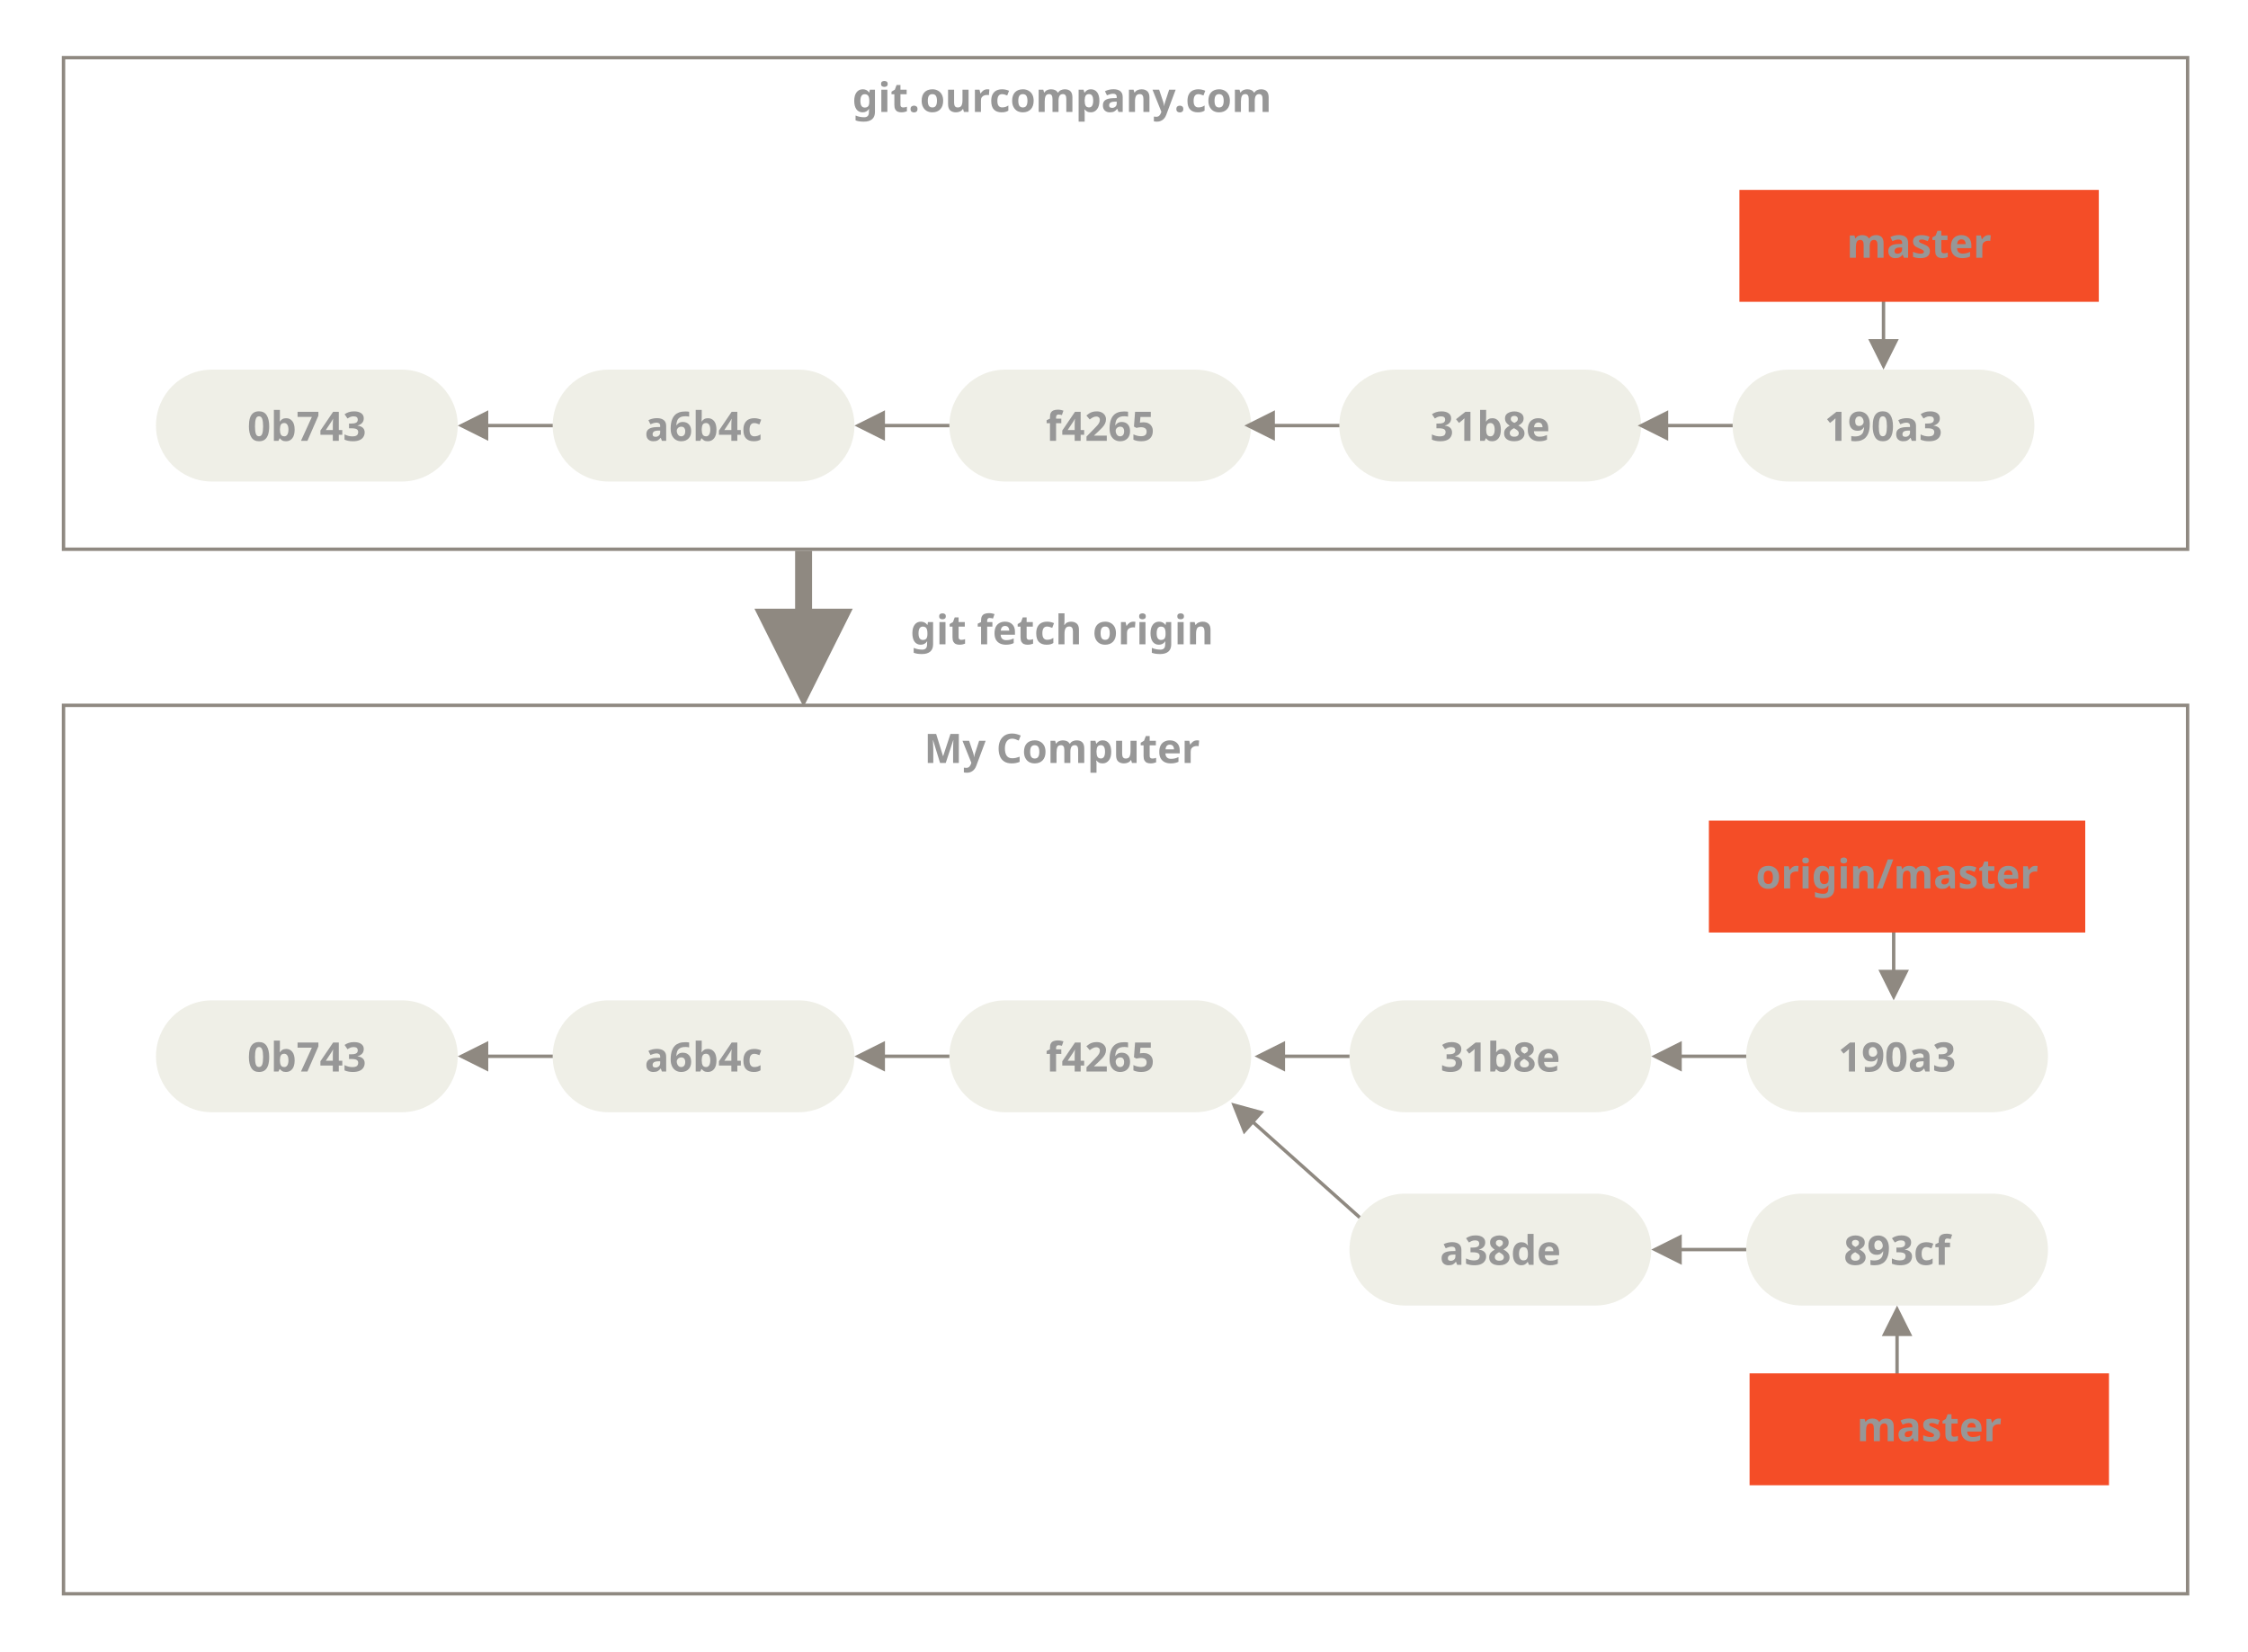
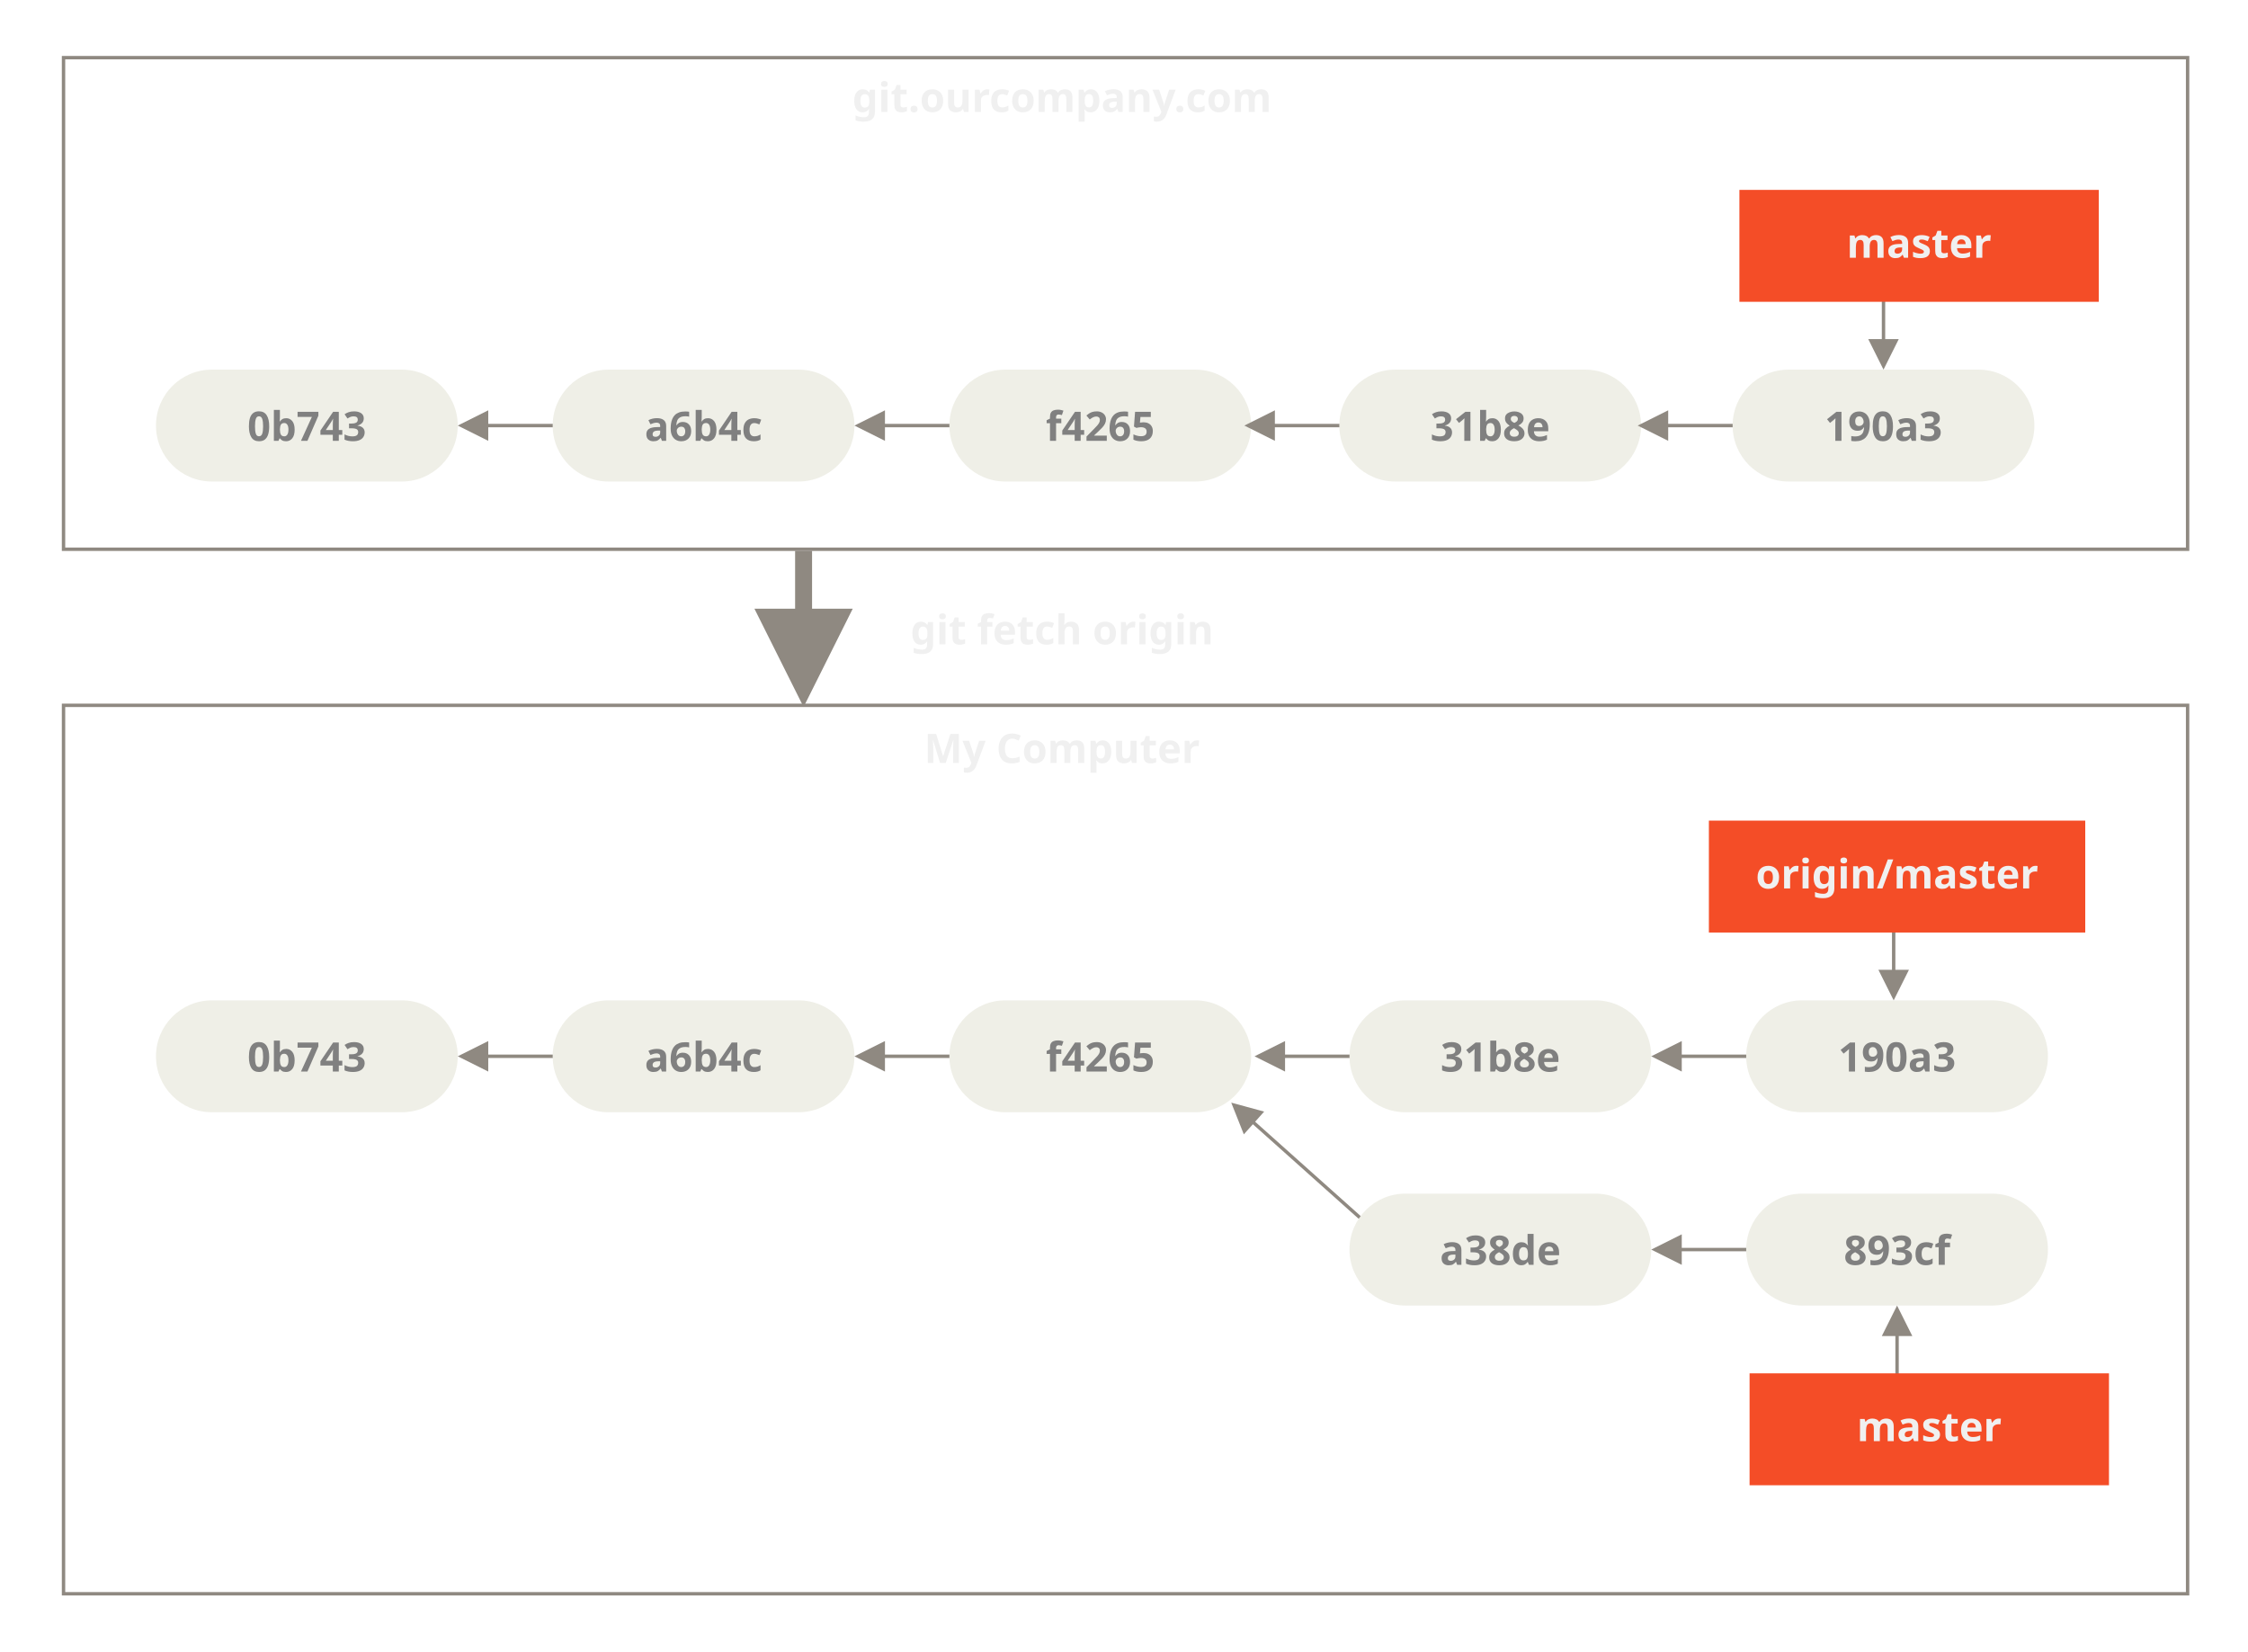
<svg xmlns="http://www.w3.org/2000/svg" width="663px" height="487px" viewBox="0 0 663 487" version="1.1">
  <g id="03---Remote-Branches-3" stroke="none" stroke-width="1" fill="none" fill-rule="evenodd">
    <g id="brown" transform="translate(46, 109)">
      <rect id="Rectangle-1" fill="#EFEFE7" fill-rule="evenodd" x="0" y="0" width="89" height="33" rx="16.5" />
      <text stroke="none" font-family="Source Code Pro" font-size="12px" font-weight="900" fill="#979797" fill-opacity="1" text-anchor="middle" id="C6">
-         <tspan x="44.5" y="21">0b743</tspan>
+         <tspan fill="#808080" x="44.5" y="21" fill-opacity="1">0b743</tspan>
      </text>
    </g>
    <path id="Line-7" d="M144,125 L183,125 L183,126 L144,126 L144,130 L135,125.5 L144,121 L144,125 Z" fill="#8F8981" fill-rule="nonzero" />
    <g id="brown" transform="translate(163, 109)">
      <rect id="Rectangle-1" fill="#EFEFE7" fill-rule="evenodd" x="0" y="0" width="89" height="33" rx="16.5" />
      <text stroke="none" font-family="Source Code Pro" font-size="12px" font-weight="900" fill="#979797" fill-opacity="1" text-anchor="middle" id="C6">
-         <tspan x="44.5" y="21">a6b4c</tspan>
+         <tspan fill="#808080" x="44.5" y="21" fill-opacity="1">a6b4c</tspan>
      </text>
    </g>
    <path id="Line-8" d="M261,125 L300,125 L300,126 L261,126 L261,130 L252,125.5 L261,121 L261,125 Z" fill="#8F8981" fill-rule="nonzero" />
    <g id="brown" transform="translate(280, 109)">
      <rect id="Rectangle-1" fill="#EFEFE7" fill-rule="evenodd" x="0" y="0" width="89" height="33" rx="16.5" />
      <text stroke="none" font-family="Source Code Pro" font-size="12px" font-weight="900" fill="#979797" fill-opacity="1" text-anchor="middle" id="C6">
-         <tspan x="44.5" y="21">f4265</tspan>
+         <tspan fill="#808080" x="44.5" y="21" fill-opacity="1">f4265</tspan>
      </text>
    </g>
    <path id="Line-9" d="M376,125 L415,125 L415,126 L376,126 L376,130 L367,125.5 L376,121 L376,125 Z" fill="#8F8981" fill-rule="nonzero" />
    <g id="brown" transform="translate(395, 109)">
      <rect id="Rectangle-1" fill="#EFEFE7" fill-rule="evenodd" x="0" y="0" width="89" height="33" rx="16.5" />
      <text stroke="none" font-family="Source Code Pro" font-size="12px" font-weight="900" fill="#979797" fill-opacity="1" text-anchor="middle" id="C6">
-         <tspan x="44.5" y="21">31b8e</tspan>
+         <tspan fill="#808080" x="44.5" y="21" fill-opacity="1">31b8e</tspan>
      </text>
    </g>
    <path id="Line-10" d="M492,125 L531,125 L531,126 L492,126 L492,130 L483,125.5 L492,121 L492,125 Z" fill="#8F8981" fill-rule="nonzero" />
    <g id="brown" transform="translate(511, 109)">
      <rect id="Rectangle-1" fill="#EFEFE7" fill-rule="evenodd" x="0" y="0" width="89" height="33" rx="16.5" />
      <text stroke="none" font-family="Source Code Pro" font-size="12px" font-weight="900" fill="#979797" fill-opacity="1" text-anchor="middle" id="C6">
-         <tspan x="44.5" y="21">190a3</tspan>
+         <tspan fill="#808080" x="44.5" y="21" fill-opacity="1">190a3</tspan>
      </text>
    </g>
    <g id="Line-2-+-ref" transform="translate(513, 56)">
      <path id="Line-2" d="M42,44 L42,20 L43,20 L43,44 L47,44 L42.5,53 L38,44 L42,44 Z" fill="#8F8981" fill-rule="nonzero" />
      <g id="ref">
        <rect id="Rectangle-2" fill="#F44D27" fill-rule="evenodd" x="0" y="0" width="106" height="33" />
        <text stroke="none" font-family="Source Code Pro" font-size="12px" font-weight="900" fill="#979797" fill-opacity="1" text-anchor="middle" id="master">
-           <tspan x="53" y="20">master</tspan>
+           <tspan fill="#f0f0f0" x="53" y="20" fill-opacity="1">master</tspan>
        </text>
      </g>
    </g>
    <g id="brown" transform="translate(46, 295)">
      <rect id="Rectangle-1" fill="#EFEFE7" fill-rule="evenodd" x="0" y="0" width="89" height="33" rx="16.5" />
      <text stroke="none" font-family="Source Code Pro" font-size="12px" font-weight="900" fill="#979797" fill-opacity="1" text-anchor="middle" id="C6">
-         <tspan x="44.5" y="21">0b743</tspan>
+         <tspan fill="#808080" x="44.5" y="21" fill-opacity="1">0b743</tspan>
      </text>
    </g>
    <path id="Line-5" d="M144,311 L183,311 L183,312 L144,312 L144,316 L135,311.5 L144,307 L144,311 Z" fill="#8F8981" fill-rule="nonzero" />
    <g id="brown" transform="translate(163, 295)">
      <rect id="Rectangle-1" fill="#EFEFE7" fill-rule="evenodd" x="0" y="0" width="89" height="33" rx="16.5" />
      <text stroke="none" font-family="Source Code Pro" font-size="12px" font-weight="900" fill="#979797" fill-opacity="1" text-anchor="middle" id="C6">
-         <tspan x="44.5" y="21">a6b4c</tspan>
+         <tspan fill="#808080" x="44.5" y="21" fill-opacity="1">a6b4c</tspan>
      </text>
    </g>
    <g id="Line-4-+-brown-3" transform="translate(252, 295)">
      <path id="Line-4" d="M9,16 L48,16 L48,17 L9,17 L9,21 L0,16.5 L9,12 L9,16 Z" fill="#8F8981" fill-rule="nonzero" />
      <g id="brown" transform="translate(28, 0)">
        <rect id="Rectangle-1" fill="#EFEFE7" fill-rule="evenodd" x="0" y="0" width="89" height="33" rx="16.5" />
        <text stroke="none" font-family="Source Code Pro" font-size="12px" font-weight="900" fill="#979797" fill-opacity="1" text-anchor="middle" id="C6">
-           <tspan x="44.5" y="21">f4265</tspan>
+           <tspan fill="#808080" x="44.5" y="21" fill-opacity="1">f4265</tspan>
        </text>
      </g>
    </g>
    <path id="Line-11" d="M379,311 L418,311 L418,312 L379,312 L379,316 L370,311.5 L379,307 L379,311 Z" fill="#8F8981" fill-rule="nonzero" />
    <path id="Line-14" d="M370.171,330.791 L411.206,367.46 L410.54,368.206 L369.505,331.537 L366.84,334.519 L363.127,325.167 L372.837,327.808 L370.171,330.791 Z" fill="#8F8981" fill-rule="nonzero" />
    <g id="brown" transform="translate(398, 295)">
      <rect id="Rectangle-1" fill="#EFEFE7" fill-rule="evenodd" x="0" y="0" width="89" height="33" rx="16.5" />
      <text stroke="none" font-family="Source Code Pro" font-size="12px" font-weight="900" fill="#979797" fill-opacity="1" text-anchor="middle" id="C6">
-         <tspan x="44.5" y="21">31b8e</tspan>
+         <tspan fill="#808080" x="44.5" y="21" fill-opacity="1">31b8e</tspan>
      </text>
    </g>
    <path id="Line-12" d="M496,311 L535,311 L535,312 L496,312 L496,316 L487,311.5 L496,307 L496,311 Z" fill="#8F8981" fill-rule="nonzero" />
    <g id="brown" transform="translate(515, 295)">
      <rect id="Rectangle-1" fill="#EFEFE7" fill-rule="evenodd" x="0" y="0" width="89" height="33" rx="16.5" />
      <text stroke="none" font-family="Source Code Pro" font-size="12px" font-weight="900" fill="#979797" fill-opacity="1" text-anchor="middle" id="C6">
-         <tspan x="44.5" y="21">190a3</tspan>
+         <tspan fill="#808080" x="44.5" y="21" fill-opacity="1">190a3</tspan>
      </text>
    </g>
    <g id="brown" transform="translate(398, 352)">
      <rect id="Rectangle-1" fill="#EFEFE7" fill-rule="evenodd" x="0" y="0" width="89" height="33" rx="16.5" />
      <text stroke="none" font-family="Source Code Pro" font-size="12px" font-weight="900" fill="#979797" fill-opacity="1" text-anchor="middle" id="C6">
-         <tspan x="44.5" y="21">a38de</tspan>
+         <tspan fill="#808080" x="44.5" y="21" fill-opacity="1">a38de</tspan>
      </text>
    </g>
    <path id="Line-13" d="M496,368 L535,368 L535,369 L496,369 L496,373 L487,368.5 L496,364 L496,368 Z" fill="#8F8981" fill-rule="nonzero" />
    <g id="brown" transform="translate(515, 352)">
      <rect id="Rectangle-1" fill="#EFEFE7" fill-rule="evenodd" x="0" y="0" width="89" height="33" rx="16.5" />
      <text stroke="none" font-family="Source Code Pro" font-size="12px" font-weight="900" fill="#979797" fill-opacity="1" text-anchor="middle" id="C6">
-         <tspan x="44.5" y="21">893cf</tspan>
+         <tspan fill="#808080" x="44.5" y="21" fill-opacity="1">893cf</tspan>
      </text>
    </g>
    <g id="Line-3-+-ref-2" transform="translate(516, 385)">
      <path id="Line-3" d="M44,9 L44,34 L43,34 L43,9 L39,9 L43.5,0 L48,9 L44,9 Z" fill="#8F8981" fill-rule="nonzero" />
      <g id="ref" transform="translate(0, 20)">
        <rect id="Rectangle-2" fill="#F44D27" fill-rule="evenodd" x="0" y="0" width="106" height="33" />
        <text stroke="none" font-family="Source Code Pro" font-size="12px" font-weight="900" fill="#979797" fill-opacity="1" text-anchor="middle" id="master">
-           <tspan x="53" y="20">master</tspan>
+           <tspan fill="#f0f0f0" x="53" y="20" fill-opacity="1">master</tspan>
        </text>
      </g>
    </g>
    <g id="Line-6-+-ref-3" transform="translate(504, 242)">
      <path id="Line-6" d="M54,44 L54,17 L55,17 L55,44 L59,44 L54.5,53 L50,44 L54,44 Z" fill="#8F8981" fill-rule="nonzero" />
      <g id="ref-3">
        <rect id="Rectangle-2" fill="#F44D27" x="0" y="0" width="111" height="33" />
        <text stroke="none" font-family="Source Code Pro" font-size="12px" font-weight="900" fill="#979797" fill-opacity="1" text-anchor="middle" id="master">
-           <tspan x="55.5" y="20">origin/master</tspan>
+           <tspan fill="#f0f0f0" x="55.5" y="20" fill-opacity="1">origin/master</tspan>
        </text>
      </g>
    </g>
    <rect id="Rectangle-10" stroke="#8F8981" stroke-linecap="square" x="18.735" y="17" width="626.451" height="144.969" />
    <rect id="Rectangle-11" stroke="#8F8981" stroke-linecap="square" x="18.735" y="208" width="626.451" height="262" />
    <text stroke="none" font-family="Source Code Pro" font-size="12px" font-weight="900" fill="#979797" fill-opacity="1" text-anchor="middle" id="My-Computer">
-       <tspan x="313.225" y="225">My Computer</tspan>
+       <tspan fill="#f0f0f0" x="313.225" y="225" fill-opacity="1">My Computer</tspan>
    </text>
    <text stroke="none" font-family="Source Code Pro" font-size="12px" font-weight="900" fill="#979797" fill-opacity="1" text-anchor="middle" id="git.ourcompany.com">
-       <tspan x="313.225" y="33">git.ourcompany.com</tspan>
+       <tspan fill="#f0f0f0" x="313.225" y="33" fill-opacity="1">git.ourcompany.com</tspan>
    </text>
    <path id="Line" d="M234.5,179.5 L234.5,162.432 L239.5,162.432 L239.5,179.5 L251.5,179.5 L237,208.5 L222.5,179.5 L234.5,179.5 Z" fill="#8F8981" fill-rule="nonzero" />
    <text stroke="none" font-family="Source Code Pro" font-size="12px" font-weight="900" fill="#979797" fill-opacity="1" text-anchor="middle" id="git-fetch-origin">
-       <tspan x="313.225" y="190">git fetch origin</tspan>
+       <tspan fill="#f0f0f0" x="313.225" y="190" fill-opacity="1">git fetch origin</tspan>
    </text>
  </g>
</svg>
